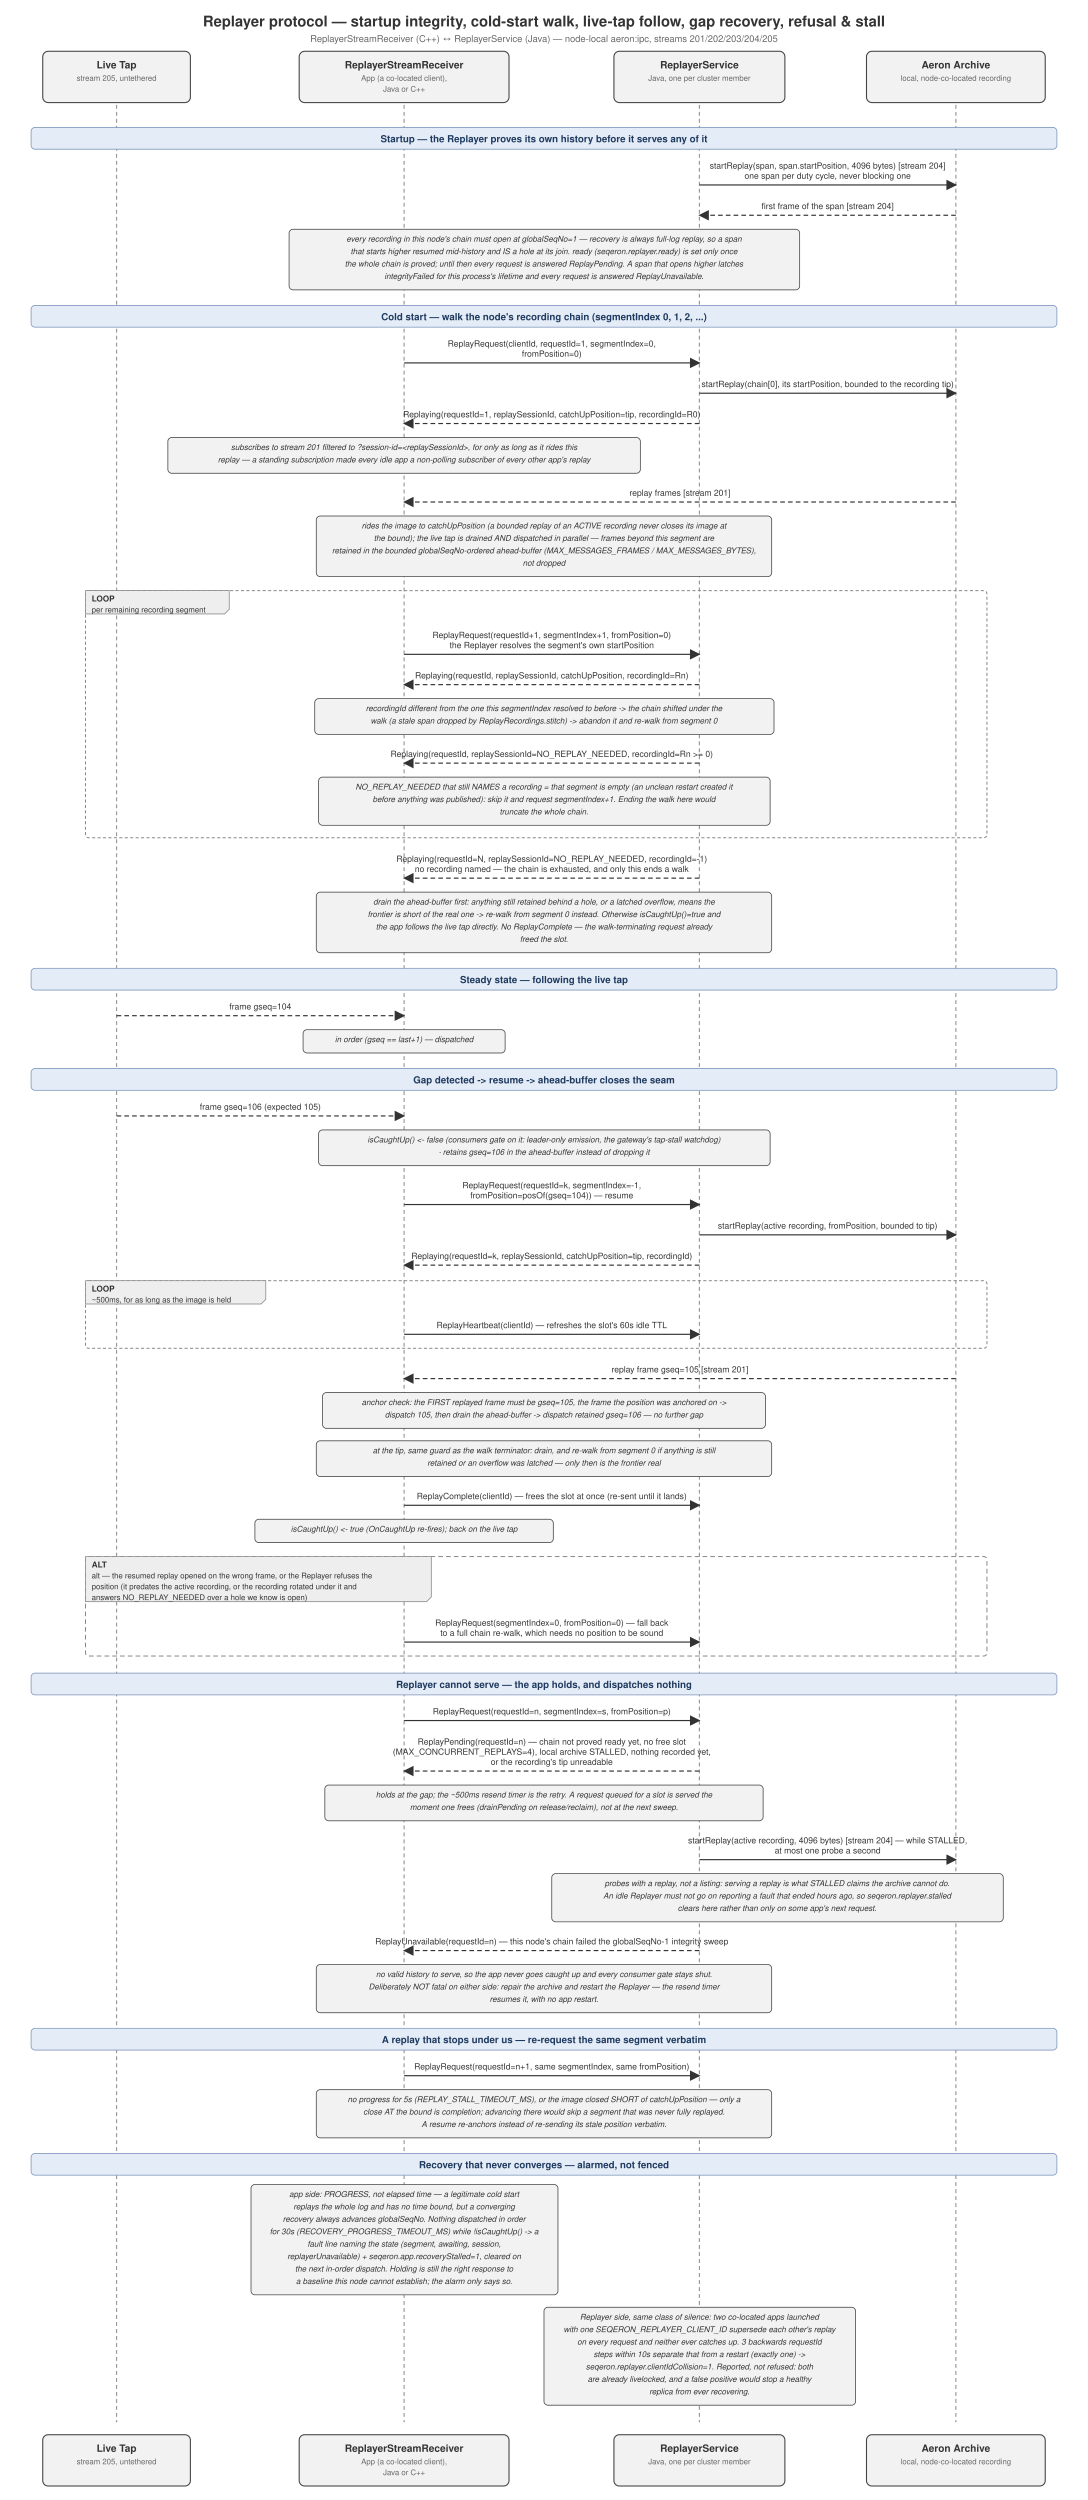
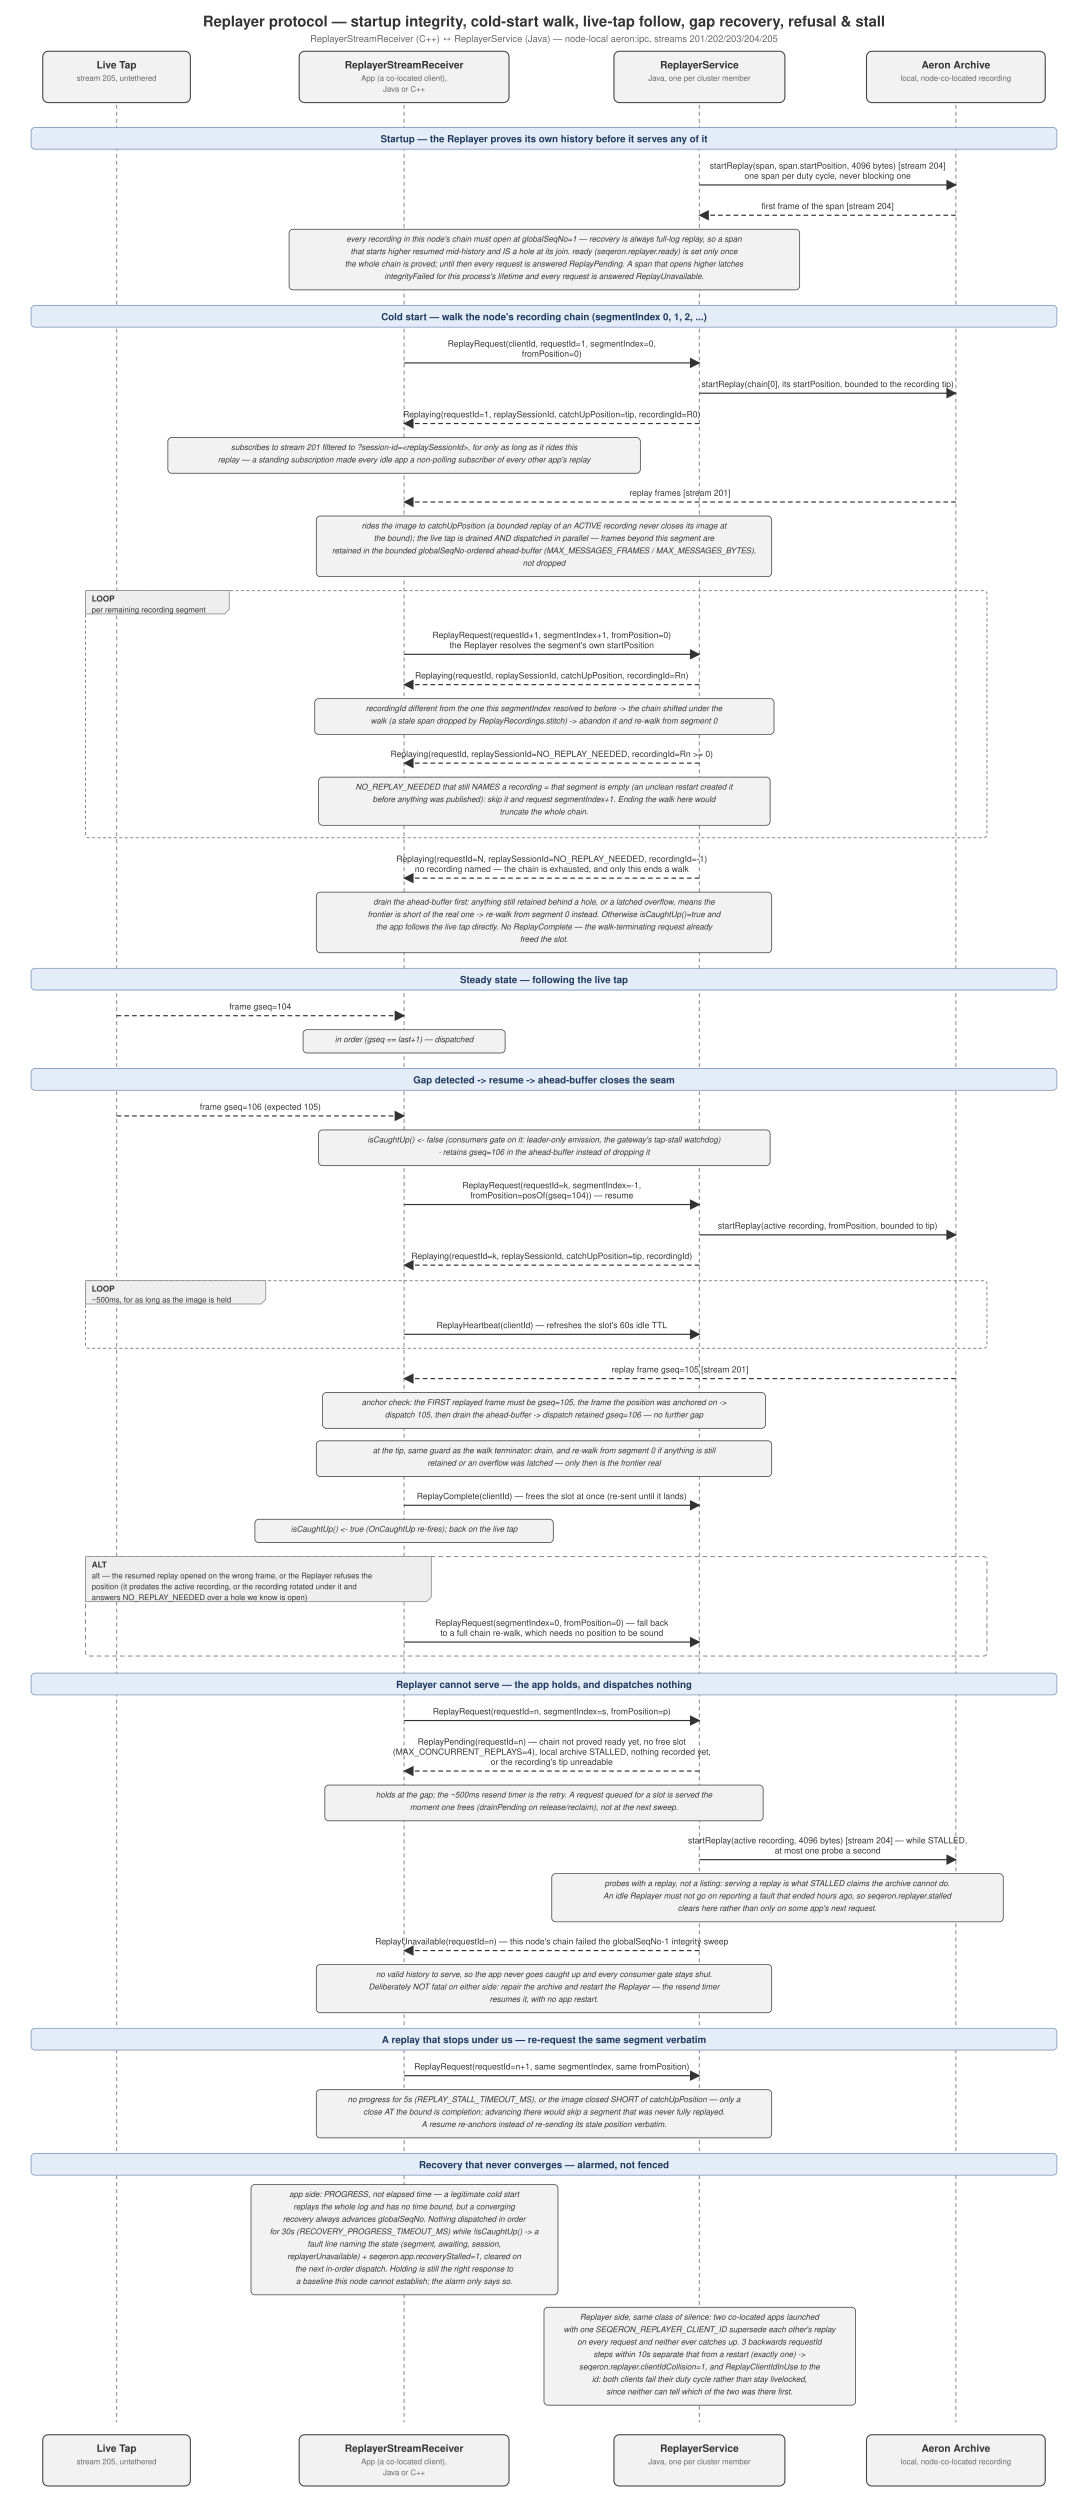
<svg xmlns="http://www.w3.org/2000/svg" width="1400" height="3217" viewBox="0 0 1400 3217" font-family="Helvetica, Arial, sans-serif">
  <rect x="0" y="0" width="1400" height="3217" fill="#ffffff" />
  <defs>
    <marker id="arrow" viewBox="0 0 10 10" refX="9" refY="5" markerWidth="9" markerHeight="9" orient="auto-start-reverse">
      <path d="M0,0 L10,5 L0,10 z" fill="#333333" />
    </marker>
  </defs>
  <text x="700" y="34" text-anchor="middle" font-size="19" font-weight="bold" fill="#333333">Replayer protocol — startup integrity, cold-start walk, live-tap follow, gap recovery, refusal &amp; stall</text>
  <text x="700" y="54" text-anchor="middle" font-size="12" fill="#666666">ReplayerStreamReceiver (C++) ↔ ReplayerService (Java) — node-local aeron:ipc, streams 201/202/203/204/205</text>
  <line x1="150" y1="126" x2="150" y2="3117" stroke="#999999" stroke-width="1.5" stroke-dasharray="5,4" />
  <line x1="520" y1="126" x2="520" y2="3117" stroke="#999999" stroke-width="1.5" stroke-dasharray="5,4" />
  <line x1="900" y1="126" x2="900" y2="3117" stroke="#999999" stroke-width="1.5" stroke-dasharray="5,4" />
  <line x1="1230" y1="126" x2="1230" y2="3117" stroke="#999999" stroke-width="1.5" stroke-dasharray="5,4" />
  <rect x="110" y="760" width="1160" height="318" fill="none" stroke="#888888" stroke-width="1.3" stroke-dasharray="4,3" rx="4" />
  <path d="M110,760 h185 v24 l-6,6 h-179 z" fill="#eeeeee" stroke="#888888" stroke-width="1" />
  <text x="118" y="774" font-size="10.5" font-weight="bold" fill="#333333">LOOP</text>
  <text x="118" y="788" font-size="10" fill="#333333">per remaining recording segment</text>
  <rect x="110" y="1648" width="1160" height="87" fill="none" stroke="#888888" stroke-width="1.3" stroke-dasharray="4,3" rx="4" />
  <path d="M110,1648 h232 v24 l-6,6 h-226 z" fill="#eeeeee" stroke="#888888" stroke-width="1" />
  <text x="118" y="1662" font-size="10.5" font-weight="bold" fill="#333333">LOOP</text>
  <text x="118" y="1676" font-size="10" fill="#333333">~500ms, for as long as the image is held</text>
  <rect x="110" y="2003" width="1160" height="128" fill="none" stroke="#888888" stroke-width="1.3" stroke-dasharray="6,4" rx="4" />
  <path d="M110,2003 h445 v52 l-6,6 h-439 z" fill="#eeeeee" stroke="#888888" stroke-width="1" />
  <text x="118" y="2017" font-size="10.5" font-weight="bold" fill="#333333">ALT</text>
  <text x="118" y="2031" font-size="10" fill="#333333">alt — the resumed replay opened on the wrong frame, or the Replayer refuses the</text>
  <text x="118" y="2045" font-size="10" fill="#333333">position (it predates the active recording, or the recording rotated under it and</text>
  <text x="118" y="2059" font-size="10" fill="#333333">answers NO_REPLAY_NEEDED over a hole we know is open)</text>
  <rect x="40" y="164" width="1320" height="28" rx="5" fill="#e4ecf7" stroke="#7a93b8" stroke-width="1" />
  <text x="700" y="183" text-anchor="middle" font-size="12.5" font-weight="bold" fill="#1f3a5f">Startup — the Replayer proves its own history before it serves any of it</text>
  <line x1="900" y1="238" x2="1230" y2="238" stroke="#333333" stroke-width="1.5" marker-end="url(#arrow)" />
  <text x="1065" y="217" text-anchor="middle" font-size="11" fill="#333333">startReplay(span, span.startPosition, 4096 bytes) [stream 204]</text>
  <text x="1065" y="230" text-anchor="middle" font-size="11" fill="#333333">one span per duty cycle, never blocking one</text>
  <line x1="1230" y1="277" x2="900" y2="277" stroke="#333333" stroke-width="1.5" stroke-dasharray="6,4" marker-end="url(#arrow)" />
  <text x="1065" y="269" text-anchor="middle" font-size="11" fill="#333333">first frame of the span [stream 204]</text>
  <rect x="372" y="295" width="657" height="78" rx="5" fill="#f2f2f2" stroke="#444444" stroke-width="1" />
  <text x="700" y="311" text-anchor="middle" font-size="10.3" font-style="italic" fill="#333333">every recording in this node's chain must open at globalSeqNo=1 — recovery is always full-log replay, so a span</text>
  <text x="700" y="327" text-anchor="middle" font-size="10.3" font-style="italic" fill="#333333">that starts higher resumed mid-history and IS a hole at its join. ready (seqeron.replayer.ready) is set only once</text>
  <text x="700" y="343" text-anchor="middle" font-size="10.3" font-style="italic" fill="#333333">the whole chain is proved; until then every request is answered ReplayPending. A span that opens higher latches</text>
  <text x="700" y="359" text-anchor="middle" font-size="10.3" font-style="italic" fill="#333333">integrityFailed for this process's lifetime and every request is answered ReplayUnavailable.</text>
  <rect x="40" y="393" width="1320" height="28" rx="5" fill="#e4ecf7" stroke="#7a93b8" stroke-width="1" />
  <text x="700" y="412" text-anchor="middle" font-size="12.5" font-weight="bold" fill="#1f3a5f">Cold start — walk the node's recording chain (segmentIndex 0, 1, 2, ...)</text>
  <line x1="520" y1="467" x2="900" y2="467" stroke="#333333" stroke-width="1.5" marker-end="url(#arrow)" />
  <text x="710" y="446" text-anchor="middle" font-size="11" fill="#333333">ReplayRequest(clientId, requestId=1, segmentIndex=0,</text>
  <text x="710" y="459" text-anchor="middle" font-size="11" fill="#333333">fromPosition=0)</text>
  <line x1="900" y1="506" x2="1230" y2="506" stroke="#333333" stroke-width="1.5" marker-end="url(#arrow)" />
  <text x="1065" y="498" text-anchor="middle" font-size="11" fill="#333333">startReplay(chain[0], its startPosition, bounded to the recording tip)</text>
  <line x1="900" y1="545" x2="520" y2="545" stroke="#333333" stroke-width="1.5" stroke-dasharray="6,4" marker-end="url(#arrow)" />
  <text x="710" y="537" text-anchor="middle" font-size="11" fill="#333333">Replaying(requestId=1, replaySessionId, catchUpPosition=tip, recordingId=R0)</text>
  <rect x="216" y="563" width="608" height="46" rx="5" fill="#f2f2f2" stroke="#444444" stroke-width="1" />
  <text x="520" y="579" text-anchor="middle" font-size="10.3" font-style="italic" fill="#333333">subscribes to stream 201 filtered to ?session-id=&lt;replaySessionId&gt;, for only as long as it rides this</text>
  <text x="520" y="595" text-anchor="middle" font-size="10.3" font-style="italic" fill="#333333">replay — a standing subscription made every idle app a non-polling subscriber of every other app's replay</text>
  <line x1="1230" y1="646" x2="520" y2="646" stroke="#333333" stroke-width="1.5" stroke-dasharray="6,4" marker-end="url(#arrow)" />
  <text x="875" y="638" text-anchor="middle" font-size="11" fill="#333333">replay frames [stream 201]</text>
  <rect x="407" y="664" width="586" height="78" rx="5" fill="#f2f2f2" stroke="#444444" stroke-width="1" />
  <text x="700" y="680" text-anchor="middle" font-size="10.3" font-style="italic" fill="#333333">rides the image to catchUpPosition (a bounded replay of an ACTIVE recording never closes its image at</text>
  <text x="700" y="696" text-anchor="middle" font-size="10.3" font-style="italic" fill="#333333">the bound); the live tap is drained AND dispatched in parallel — frames beyond this segment are</text>
  <text x="700" y="712" text-anchor="middle" font-size="10.3" font-style="italic" fill="#333333">retained in the bounded globalSeqNo-ordered ahead-buffer (MAX_MESSAGES_FRAMES / MAX_MESSAGES_BYTES),</text>
  <text x="700" y="728" text-anchor="middle" font-size="10.3" font-style="italic" fill="#333333">not dropped</text>
  <line x1="520" y1="842" x2="900" y2="842" stroke="#333333" stroke-width="1.5" marker-end="url(#arrow)" />
  <text x="710" y="821" text-anchor="middle" font-size="11" fill="#333333">ReplayRequest(requestId+1, segmentIndex+1, fromPosition=0)</text>
  <text x="710" y="834" text-anchor="middle" font-size="11" fill="#333333">the Replayer resolves the segment's own startPosition</text>
  <line x1="900" y1="881" x2="520" y2="881" stroke="#333333" stroke-width="1.5" stroke-dasharray="6,4" marker-end="url(#arrow)" />
  <text x="710" y="873" text-anchor="middle" font-size="11" fill="#333333">Replaying(requestId, replaySessionId, catchUpPosition, recordingId=Rn)</text>
  <rect x="405" y="899" width="591" height="46" rx="5" fill="#f2f2f2" stroke="#444444" stroke-width="1" />
  <text x="700" y="915" text-anchor="middle" font-size="10.3" font-style="italic" fill="#333333">recordingId different from the one this segmentIndex resolved to before -&gt; the chain shifted under the</text>
  <text x="700" y="931" text-anchor="middle" font-size="10.3" font-style="italic" fill="#333333">walk (a stale span dropped by ReplayRecordings.stitch) -&gt; abandon it and re-walk from segment 0</text>
  <line x1="900" y1="982" x2="520" y2="982" stroke="#333333" stroke-width="1.5" stroke-dasharray="6,4" marker-end="url(#arrow)" />
  <text x="710" y="974" text-anchor="middle" font-size="11" fill="#333333">Replaying(requestId, replaySessionId=NO_REPLAY_NEEDED, recordingId=Rn &gt;= 0)</text>
  <rect x="410" y="1000" width="581" height="62" rx="5" fill="#f2f2f2" stroke="#444444" stroke-width="1" />
  <text x="700" y="1016" text-anchor="middle" font-size="10.3" font-style="italic" fill="#333333">NO_REPLAY_NEEDED that still NAMES a recording = that segment is empty (an unclean restart created it</text>
  <text x="700" y="1032" text-anchor="middle" font-size="10.3" font-style="italic" fill="#333333">before anything was published): skip it and request segmentIndex+1. Ending the walk here would</text>
  <text x="700" y="1048" text-anchor="middle" font-size="10.3" font-style="italic" fill="#333333">truncate the whole chain.</text>
  <line x1="900" y1="1130" x2="520" y2="1130" stroke="#333333" stroke-width="1.5" stroke-dasharray="6,4" marker-end="url(#arrow)" />
  <text x="710" y="1109" text-anchor="middle" font-size="11" fill="#333333">Replaying(requestId=N, replaySessionId=NO_REPLAY_NEEDED, recordingId=-1)</text>
  <text x="710" y="1122" text-anchor="middle" font-size="11" fill="#333333">no recording named — the chain is exhausted, and only this ends a walk</text>
  <rect x="407" y="1148" width="586" height="78" rx="5" fill="#f2f2f2" stroke="#444444" stroke-width="1" />
  <text x="700" y="1164" text-anchor="middle" font-size="10.3" font-style="italic" fill="#333333">drain the ahead-buffer first: anything still retained behind a hole, or a latched overflow, means the</text>
  <text x="700" y="1180" text-anchor="middle" font-size="10.3" font-style="italic" fill="#333333">frontier is short of the real one -&gt; re-walk from segment 0 instead. Otherwise isCaughtUp()=true and</text>
  <text x="700" y="1196" text-anchor="middle" font-size="10.3" font-style="italic" fill="#333333">the app follows the live tap directly. No ReplayComplete — the walk-terminating request already</text>
  <text x="700" y="1212" text-anchor="middle" font-size="10.3" font-style="italic" fill="#333333">freed the slot.</text>
  <rect x="40" y="1246" width="1320" height="28" rx="5" fill="#e4ecf7" stroke="#7a93b8" stroke-width="1" />
  <text x="700" y="1265" text-anchor="middle" font-size="12.5" font-weight="bold" fill="#1f3a5f">Steady state — following the live tap</text>
  <line x1="150" y1="1307" x2="520" y2="1307" stroke="#333333" stroke-width="1.5" stroke-dasharray="6,4" marker-end="url(#arrow)" />
  <text x="335" y="1299" text-anchor="middle" font-size="11" fill="#333333">frame gseq=104</text>
  <rect x="390" y="1325" width="260" height="30" rx="5" fill="#f2f2f2" stroke="#444444" stroke-width="1" />
  <text x="520" y="1341" text-anchor="middle" font-size="10.3" font-style="italic" fill="#333333">in order (gseq == last+1) — dispatched</text>
  <rect x="40" y="1375" width="1320" height="28" rx="5" fill="#e4ecf7" stroke="#7a93b8" stroke-width="1" />
  <text x="700" y="1394" text-anchor="middle" font-size="12.5" font-weight="bold" fill="#1f3a5f">Gap detected -&gt; resume -&gt; ahead-buffer closes the seam</text>
  <line x1="150" y1="1436" x2="520" y2="1436" stroke="#333333" stroke-width="1.5" stroke-dasharray="6,4" marker-end="url(#arrow)" />
  <text x="335" y="1428" text-anchor="middle" font-size="11" fill="#333333">frame gseq=106 (expected 105)</text>
  <rect x="410" y="1454" width="581" height="46" rx="5" fill="#f2f2f2" stroke="#444444" stroke-width="1" />
  <text x="700" y="1470" text-anchor="middle" font-size="10.3" font-style="italic" fill="#333333">isCaughtUp() &lt;- false (consumers gate on it: leader-only emission, the gateway's tap-stall watchdog)</text>
  <text x="700" y="1486" text-anchor="middle" font-size="10.3" font-style="italic" fill="#333333">· retains gseq=106 in the ahead-buffer instead of dropping it</text>
  <line x1="520" y1="1550" x2="900" y2="1550" stroke="#333333" stroke-width="1.5" marker-end="url(#arrow)" />
  <text x="710" y="1529" text-anchor="middle" font-size="11" fill="#333333">ReplayRequest(requestId=k, segmentIndex=-1,</text>
  <text x="710" y="1542" text-anchor="middle" font-size="11" fill="#333333">fromPosition=posOf(gseq=104)) — resume</text>
  <line x1="900" y1="1589" x2="1230" y2="1589" stroke="#333333" stroke-width="1.5" marker-end="url(#arrow)" />
  <text x="1065" y="1581" text-anchor="middle" font-size="11" fill="#333333">startReplay(active recording, fromPosition, bounded to tip)</text>
  <line x1="900" y1="1628" x2="520" y2="1628" stroke="#333333" stroke-width="1.5" stroke-dasharray="6,4" marker-end="url(#arrow)" />
  <text x="710" y="1620" text-anchor="middle" font-size="11" fill="#333333">Replaying(requestId=k, replaySessionId, catchUpPosition=tip, recordingId)</text>
  <line x1="520" y1="1717" x2="900" y2="1717" stroke="#333333" stroke-width="1.5" marker-end="url(#arrow)" />
  <text x="710" y="1709" text-anchor="middle" font-size="11" fill="#333333">ReplayHeartbeat(clientId) — refreshes the slot's 60s idle TTL</text>
  <line x1="1230" y1="1774" x2="520" y2="1774" stroke="#333333" stroke-width="1.5" stroke-dasharray="6,4" marker-end="url(#arrow)" />
  <text x="875" y="1766" text-anchor="middle" font-size="11" fill="#333333">replay frame gseq=105 [stream 201]</text>
  <rect x="415" y="1792" width="570" height="46" rx="5" fill="#f2f2f2" stroke="#444444" stroke-width="1" />
  <text x="700" y="1808" text-anchor="middle" font-size="10.3" font-style="italic" fill="#333333">anchor check: the FIRST replayed frame must be gseq=105, the frame the position was anchored on -&gt;</text>
  <text x="700" y="1824" text-anchor="middle" font-size="10.3" font-style="italic" fill="#333333">dispatch 105, then drain the ahead-buffer -&gt; dispatch retained gseq=106 — no further gap</text>
  <rect x="407" y="1854" width="586" height="46" rx="5" fill="#f2f2f2" stroke="#444444" stroke-width="1" />
  <text x="700" y="1870" text-anchor="middle" font-size="10.3" font-style="italic" fill="#333333">at the tip, same guard as the walk terminator: drain, and re-walk from segment 0 if anything is still</text>
  <text x="700" y="1886" text-anchor="middle" font-size="10.3" font-style="italic" fill="#333333">retained or an overflow was latched — only then is the frontier real</text>
  <line x1="520" y1="1937" x2="900" y2="1937" stroke="#333333" stroke-width="1.5" marker-end="url(#arrow)" />
  <text x="710" y="1929" text-anchor="middle" font-size="11" fill="#333333">ReplayComplete(clientId) — frees the slot at once (re-sent until it lands)</text>
  <rect x="328" y="1955" width="384" height="30" rx="5" fill="#f2f2f2" stroke="#444444" stroke-width="1" />
  <text x="520" y="1971" text-anchor="middle" font-size="10.3" font-style="italic" fill="#333333">isCaughtUp() &lt;- true (OnCaughtUp re-fires); back on the live tap</text>
  <line x1="520" y1="2113" x2="900" y2="2113" stroke="#333333" stroke-width="1.5" marker-end="url(#arrow)" />
  <text x="710" y="2092" text-anchor="middle" font-size="11" fill="#333333">ReplayRequest(segmentIndex=0, fromPosition=0) — fall back</text>
  <text x="710" y="2105" text-anchor="middle" font-size="11" fill="#333333">to a full chain re-walk, which needs no position to be sound</text>
  <rect x="40" y="2153" width="1320" height="28" rx="5" fill="#e4ecf7" stroke="#7a93b8" stroke-width="1" />
  <text x="700" y="2172" text-anchor="middle" font-size="12.5" font-weight="bold" fill="#1f3a5f">Replayer cannot serve — the app holds, and dispatches nothing</text>
  <line x1="520" y1="2214" x2="900" y2="2214" stroke="#333333" stroke-width="1.5" marker-end="url(#arrow)" />
  <text x="710" y="2206" text-anchor="middle" font-size="11" fill="#333333">ReplayRequest(requestId=n, segmentIndex=s, fromPosition=p)</text>
  <line x1="900" y1="2279" x2="520" y2="2279" stroke="#333333" stroke-width="1.5" stroke-dasharray="6,4" marker-end="url(#arrow)" />
  <text x="710" y="2245" text-anchor="middle" font-size="11" fill="#333333">ReplayPending(requestId=n) — chain not proved ready yet, no free slot</text>
  <text x="710" y="2258" text-anchor="middle" font-size="11" fill="#333333">(MAX_CONCURRENT_REPLAYS=4), local archive STALLED, nothing recorded yet,</text>
  <text x="710" y="2271" text-anchor="middle" font-size="11" fill="#333333">or the recording's tip unreadable</text>
  <rect x="418" y="2297" width="564" height="46" rx="5" fill="#f2f2f2" stroke="#444444" stroke-width="1" />
  <text x="700" y="2313" text-anchor="middle" font-size="10.3" font-style="italic" fill="#333333">holds at the gap; the ~500ms resend timer is the retry. A request queued for a slot is served the</text>
  <text x="700" y="2329" text-anchor="middle" font-size="10.3" font-style="italic" fill="#333333">moment one frees (drainPending on release/reclaim), not at the next sweep.</text>
  <line x1="900" y1="2393" x2="1230" y2="2393" stroke="#333333" stroke-width="1.5" marker-end="url(#arrow)" />
  <text x="1065" y="2372" text-anchor="middle" font-size="11" fill="#333333">startReplay(active recording, 4096 bytes) [stream 204] — while STALLED,</text>
  <text x="1065" y="2385" text-anchor="middle" font-size="11" fill="#333333">at most one probe a second</text>
  <rect x="710" y="2411" width="581" height="62" rx="5" fill="#f2f2f2" stroke="#444444" stroke-width="1" />
  <text x="1000" y="2427" text-anchor="middle" font-size="10.3" font-style="italic" fill="#333333">probes with a replay, not a listing: serving a replay is what STALLED claims the archive cannot do.</text>
  <text x="1000" y="2443" text-anchor="middle" font-size="10.3" font-style="italic" fill="#333333">An idle Replayer must not go on reporting a fault that ended hours ago, so seqeron.replayer.stalled</text>
  <text x="1000" y="2459" text-anchor="middle" font-size="10.3" font-style="italic" fill="#333333">clears here rather than only on some app's next request.</text>
  <line x1="900" y1="2510" x2="520" y2="2510" stroke="#333333" stroke-width="1.5" stroke-dasharray="6,4" marker-end="url(#arrow)" />
  <text x="710" y="2502" text-anchor="middle" font-size="11" fill="#333333">ReplayUnavailable(requestId=n) — this node's chain failed the globalSeqNo-1 integrity sweep</text>
  <rect x="407" y="2528" width="586" height="62" rx="5" fill="#f2f2f2" stroke="#444444" stroke-width="1" />
  <text x="700" y="2544" text-anchor="middle" font-size="10.3" font-style="italic" fill="#333333">no valid history to serve, so the app never goes caught up and every consumer gate stays shut.</text>
  <text x="700" y="2560" text-anchor="middle" font-size="10.3" font-style="italic" fill="#333333">Deliberately NOT fatal on either side: repair the archive and restart the Replayer — the resend timer</text>
  <text x="700" y="2576" text-anchor="middle" font-size="10.3" font-style="italic" fill="#333333">resumes it, with no app restart.</text>
  <rect x="40" y="2610" width="1320" height="28" rx="5" fill="#e4ecf7" stroke="#7a93b8" stroke-width="1" />
  <text x="700" y="2629" text-anchor="middle" font-size="12.5" font-weight="bold" fill="#1f3a5f">A replay that stops under us — re-request the same segment verbatim</text>
  <line x1="520" y1="2671" x2="900" y2="2671" stroke="#333333" stroke-width="1.5" marker-end="url(#arrow)" />
  <text x="710" y="2663" text-anchor="middle" font-size="11" fill="#333333">ReplayRequest(requestId=n+1, same segmentIndex, same fromPosition)</text>
  <rect x="407" y="2689" width="586" height="62" rx="5" fill="#f2f2f2" stroke="#444444" stroke-width="1" />
  <text x="700" y="2705" text-anchor="middle" font-size="10.3" font-style="italic" fill="#333333">no progress for 5s (REPLAY_STALL_TIMEOUT_MS), or the image closed SHORT of catchUpPosition — only a</text>
  <text x="700" y="2721" text-anchor="middle" font-size="10.3" font-style="italic" fill="#333333">close AT the bound is completion; advancing there would skip a segment that was never fully replayed.</text>
  <text x="700" y="2737" text-anchor="middle" font-size="10.3" font-style="italic" fill="#333333">A resume re-anchors instead of re-sending its stale position verbatim.</text>
  <rect x="40" y="2771" width="1320" height="28" rx="5" fill="#e4ecf7" stroke="#7a93b8" stroke-width="1" />
  <text x="700" y="2790" text-anchor="middle" font-size="12.5" font-weight="bold" fill="#1f3a5f">Recovery that never converges — alarmed, not fenced</text>
  <rect x="323" y="2811" width="395" height="142" rx="5" fill="#f2f2f2" stroke="#444444" stroke-width="1" />
  <text x="520" y="2827" text-anchor="middle" font-size="10.3" font-style="italic" fill="#333333">app side: PROGRESS, not elapsed time — a legitimate cold start</text>
  <text x="520" y="2843" text-anchor="middle" font-size="10.3" font-style="italic" fill="#333333">replays the whole log and has no time bound, but a converging</text>
  <text x="520" y="2859" text-anchor="middle" font-size="10.3" font-style="italic" fill="#333333">recovery always advances globalSeqNo. Nothing dispatched in order</text>
  <text x="520" y="2875" text-anchor="middle" font-size="10.3" font-style="italic" fill="#333333">for 30s (RECOVERY_PROGRESS_TIMEOUT_MS) while !isCaughtUp() -&gt; a</text>
  <text x="520" y="2891" text-anchor="middle" font-size="10.3" font-style="italic" fill="#333333">fault line naming the state (segment, awaiting, session,</text>
  <text x="520" y="2907" text-anchor="middle" font-size="10.3" font-style="italic" fill="#333333">replayerUnavailable) + seqeron.app.recoveryStalled=1, cleared on</text>
  <text x="520" y="2923" text-anchor="middle" font-size="10.3" font-style="italic" fill="#333333">the next in-order dispatch. Holding is still the right response to</text>
  <text x="520" y="2939" text-anchor="middle" font-size="10.3" font-style="italic" fill="#333333">a baseline this node cannot establish; the alarm only says so.</text>
  <rect x="700" y="2969" width="401" height="126" rx="5" fill="#f2f2f2" stroke="#444444" stroke-width="1" />
  <text x="900" y="2985" text-anchor="middle" font-size="10.3" font-style="italic" fill="#333333">Replayer side, same class of silence: two co-located apps launched</text>
  <text x="900" y="3001" text-anchor="middle" font-size="10.3" font-style="italic" fill="#333333">with one SEQERON_REPLAYER_CLIENT_ID supersede each other's replay</text>
  <text x="900" y="3017" text-anchor="middle" font-size="10.3" font-style="italic" fill="#333333">on every request and neither ever catches up. 3 backwards requestId</text>
  <text x="900" y="3033" text-anchor="middle" font-size="10.3" font-style="italic" fill="#333333">steps within 10s separate that from a restart (exactly one) -&gt;</text>
-   <text x="900" y="3049" text-anchor="middle" font-size="10.3" font-style="italic" fill="#333333">seqeron.replayer.clientIdCollision=1. Reported, not refused: both</text>
-   <text x="900" y="3065" text-anchor="middle" font-size="10.3" font-style="italic" fill="#333333">are already livelocked, and a false positive would stop a healthy</text>
-   <text x="900" y="3081" text-anchor="middle" font-size="10.3" font-style="italic" fill="#333333">replica from ever recovering.</text>
+   <text x="900" y="3049" text-anchor="middle" font-size="10.3" font-style="italic" fill="#333333">seqeron.replayer.clientIdCollision=1, and ReplayClientIdInUse to the</text>
+   <text x="900" y="3065" text-anchor="middle" font-size="10.3" font-style="italic" fill="#333333">id: both clients fail their duty cycle rather than stay livelocked,</text>
+   <text x="900" y="3081" text-anchor="middle" font-size="10.3" font-style="italic" fill="#333333">since neither can tell which of the two was there first.</text>
  <rect x="55" y="66" width="190" height="66" rx="7" fill="#f2f2f2" stroke="#444444" stroke-width="1.4" />
  <text x="150" y="88" text-anchor="middle" font-size="13" font-weight="bold" fill="#333333">Live Tap</text>
  <text x="150" y="104" text-anchor="middle" font-size="10" fill="#666666">stream 205, untethered</text>
  <rect x="55" y="3133" width="190" height="66" rx="7" fill="#f2f2f2" stroke="#444444" stroke-width="1.4" />
  <text x="150" y="3155" text-anchor="middle" font-size="13" font-weight="bold" fill="#333333">Live Tap</text>
  <text x="150" y="3171" text-anchor="middle" font-size="10" fill="#666666">stream 205, untethered</text>
  <rect x="385" y="66" width="270" height="66" rx="7" fill="#f2f2f2" stroke="#444444" stroke-width="1.4" />
  <text x="520" y="88" text-anchor="middle" font-size="13" font-weight="bold" fill="#333333">ReplayerStreamReceiver</text>
  <text x="520" y="104" text-anchor="middle" font-size="10" fill="#666666">App (a co-located client),</text>
  <text x="520" y="118" text-anchor="middle" font-size="10" fill="#666666">Java or C++</text>
  <rect x="385" y="3133" width="270" height="66" rx="7" fill="#f2f2f2" stroke="#444444" stroke-width="1.4" />
  <text x="520" y="3155" text-anchor="middle" font-size="13" font-weight="bold" fill="#333333">ReplayerStreamReceiver</text>
  <text x="520" y="3171" text-anchor="middle" font-size="10" fill="#666666">App (a co-located client),</text>
  <text x="520" y="3185" text-anchor="middle" font-size="10" fill="#666666">Java or C++</text>
  <rect x="790" y="66" width="220" height="66" rx="7" fill="#f2f2f2" stroke="#444444" stroke-width="1.4" />
  <text x="900" y="88" text-anchor="middle" font-size="13" font-weight="bold" fill="#333333">ReplayerService</text>
  <text x="900" y="104" text-anchor="middle" font-size="10" fill="#666666">Java, one per cluster member</text>
  <rect x="790" y="3133" width="220" height="66" rx="7" fill="#f2f2f2" stroke="#444444" stroke-width="1.4" />
  <text x="900" y="3155" text-anchor="middle" font-size="13" font-weight="bold" fill="#333333">ReplayerService</text>
  <text x="900" y="3171" text-anchor="middle" font-size="10" fill="#666666">Java, one per cluster member</text>
  <rect x="1115" y="66" width="230" height="66" rx="7" fill="#f2f2f2" stroke="#444444" stroke-width="1.4" />
  <text x="1230" y="88" text-anchor="middle" font-size="13" font-weight="bold" fill="#333333">Aeron Archive</text>
  <text x="1230" y="104" text-anchor="middle" font-size="10" fill="#666666">local, node-co-located recording</text>
  <rect x="1115" y="3133" width="230" height="66" rx="7" fill="#f2f2f2" stroke="#444444" stroke-width="1.4" />
  <text x="1230" y="3155" text-anchor="middle" font-size="13" font-weight="bold" fill="#333333">Aeron Archive</text>
  <text x="1230" y="3171" text-anchor="middle" font-size="10" fill="#666666">local, node-co-located recording</text>
</svg>
